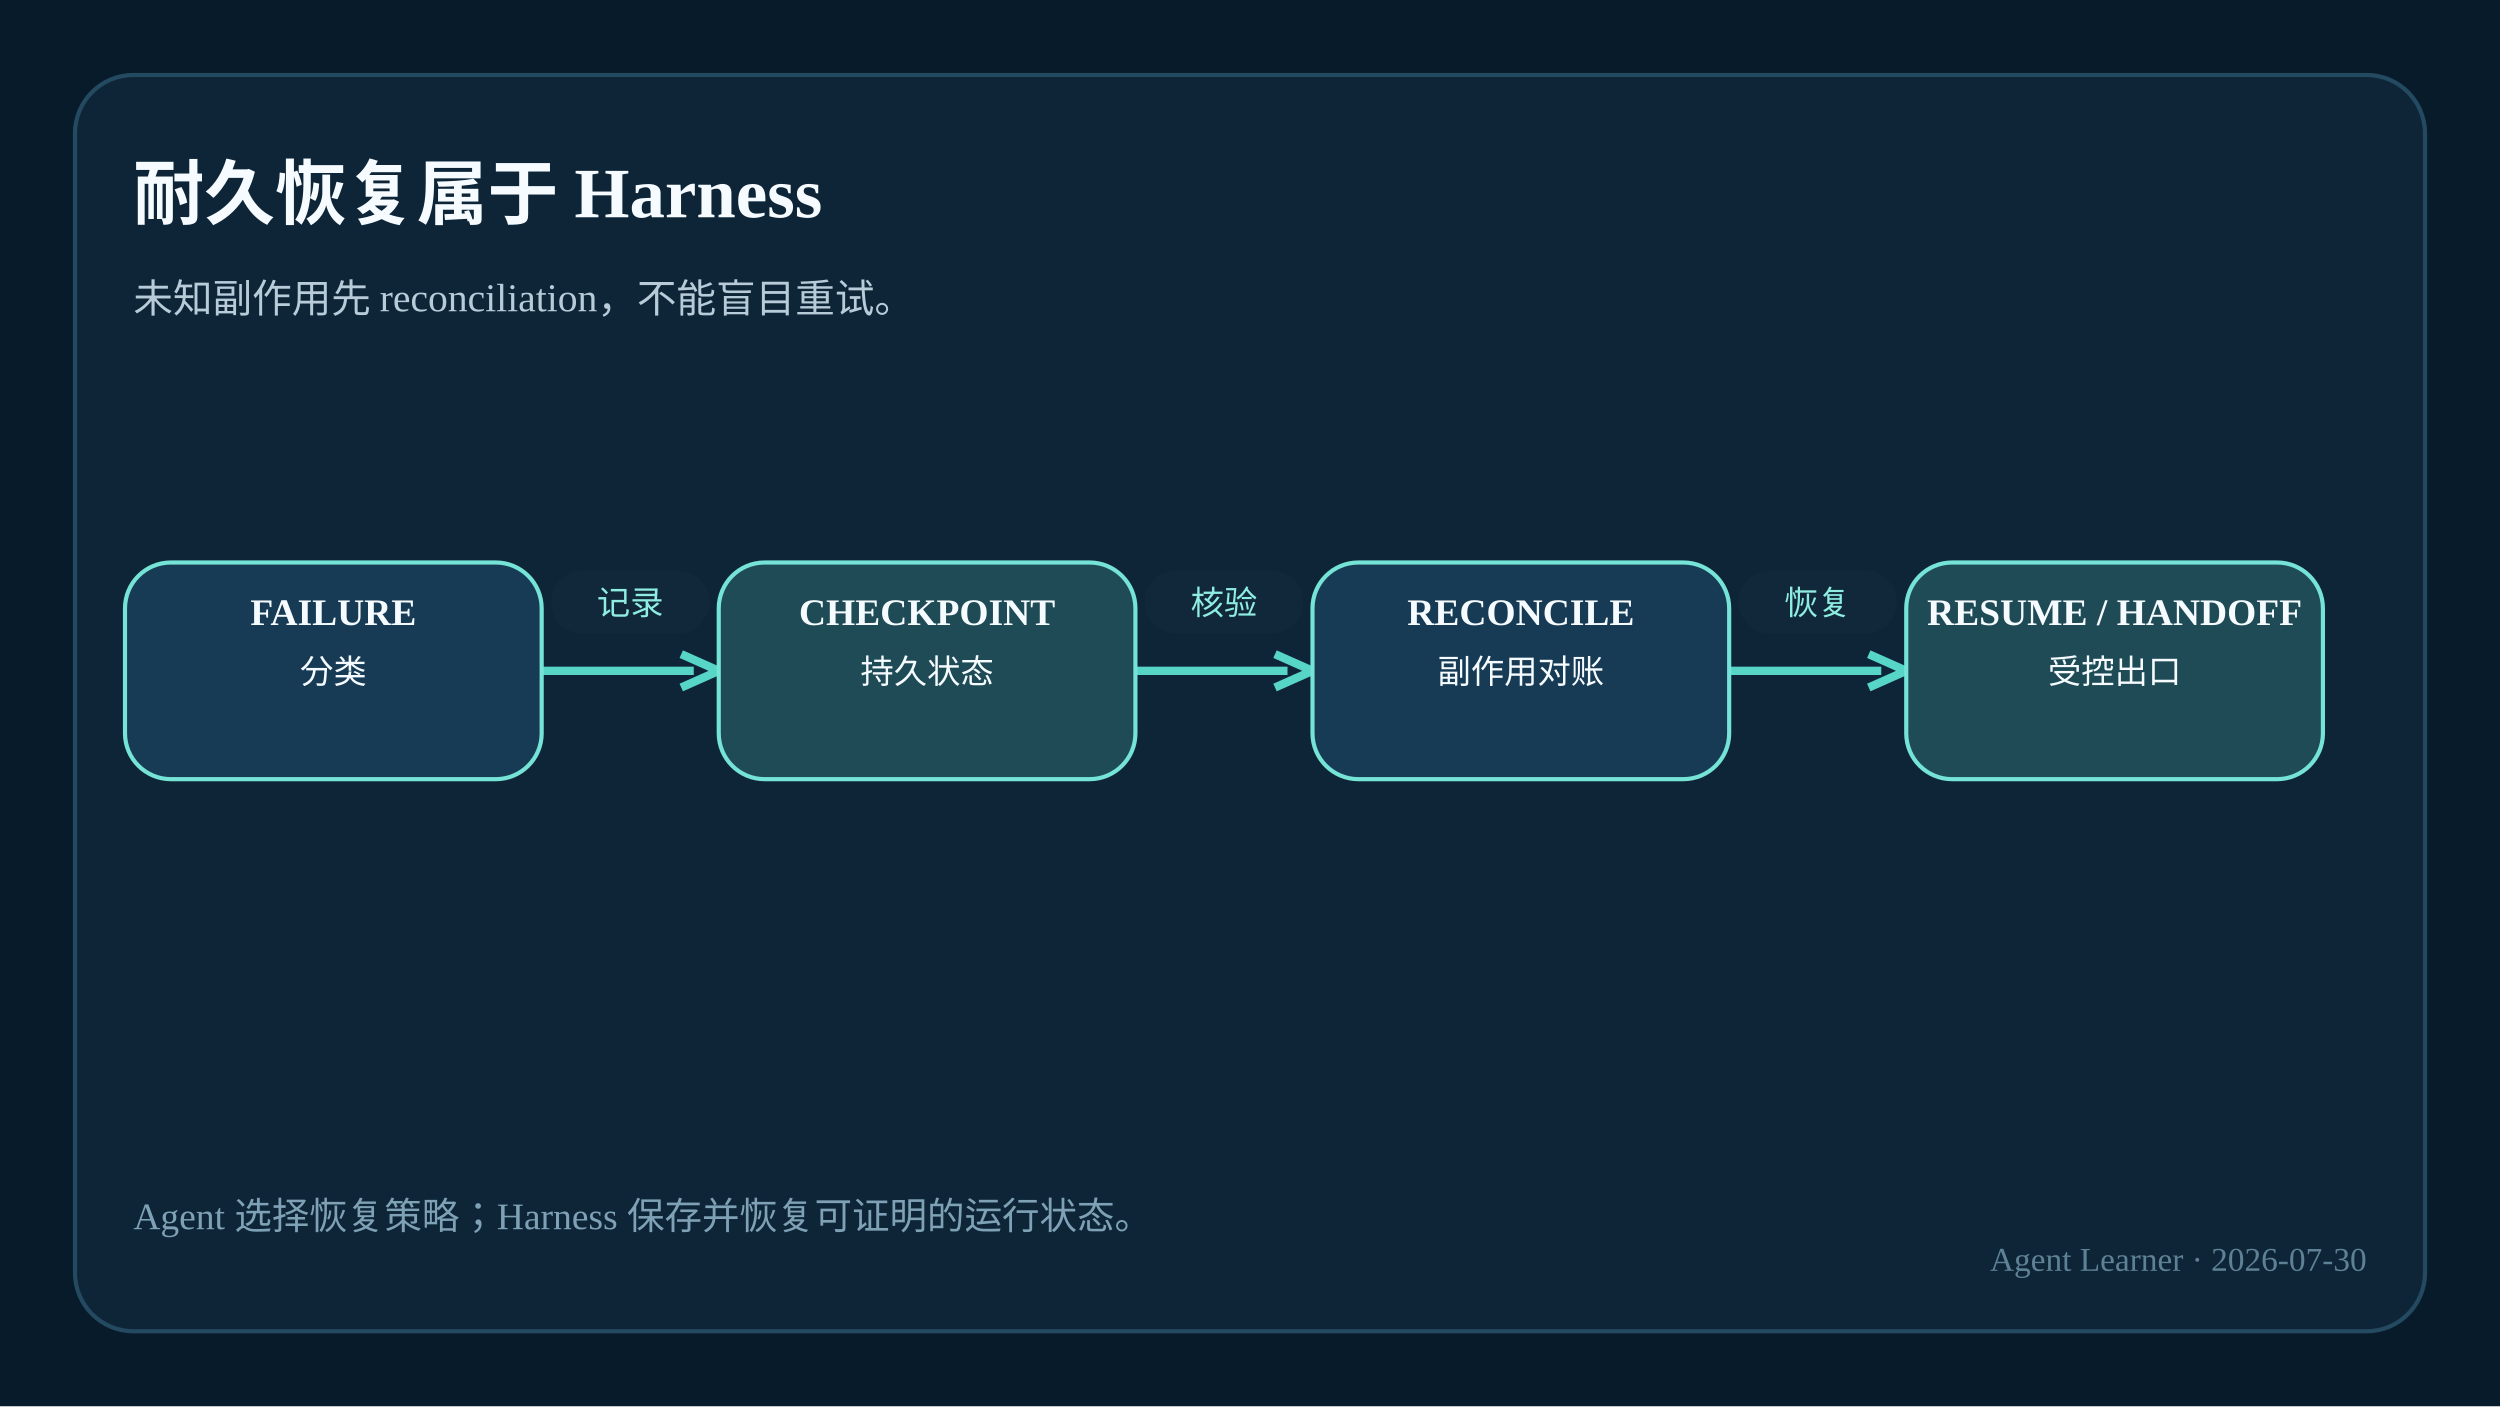
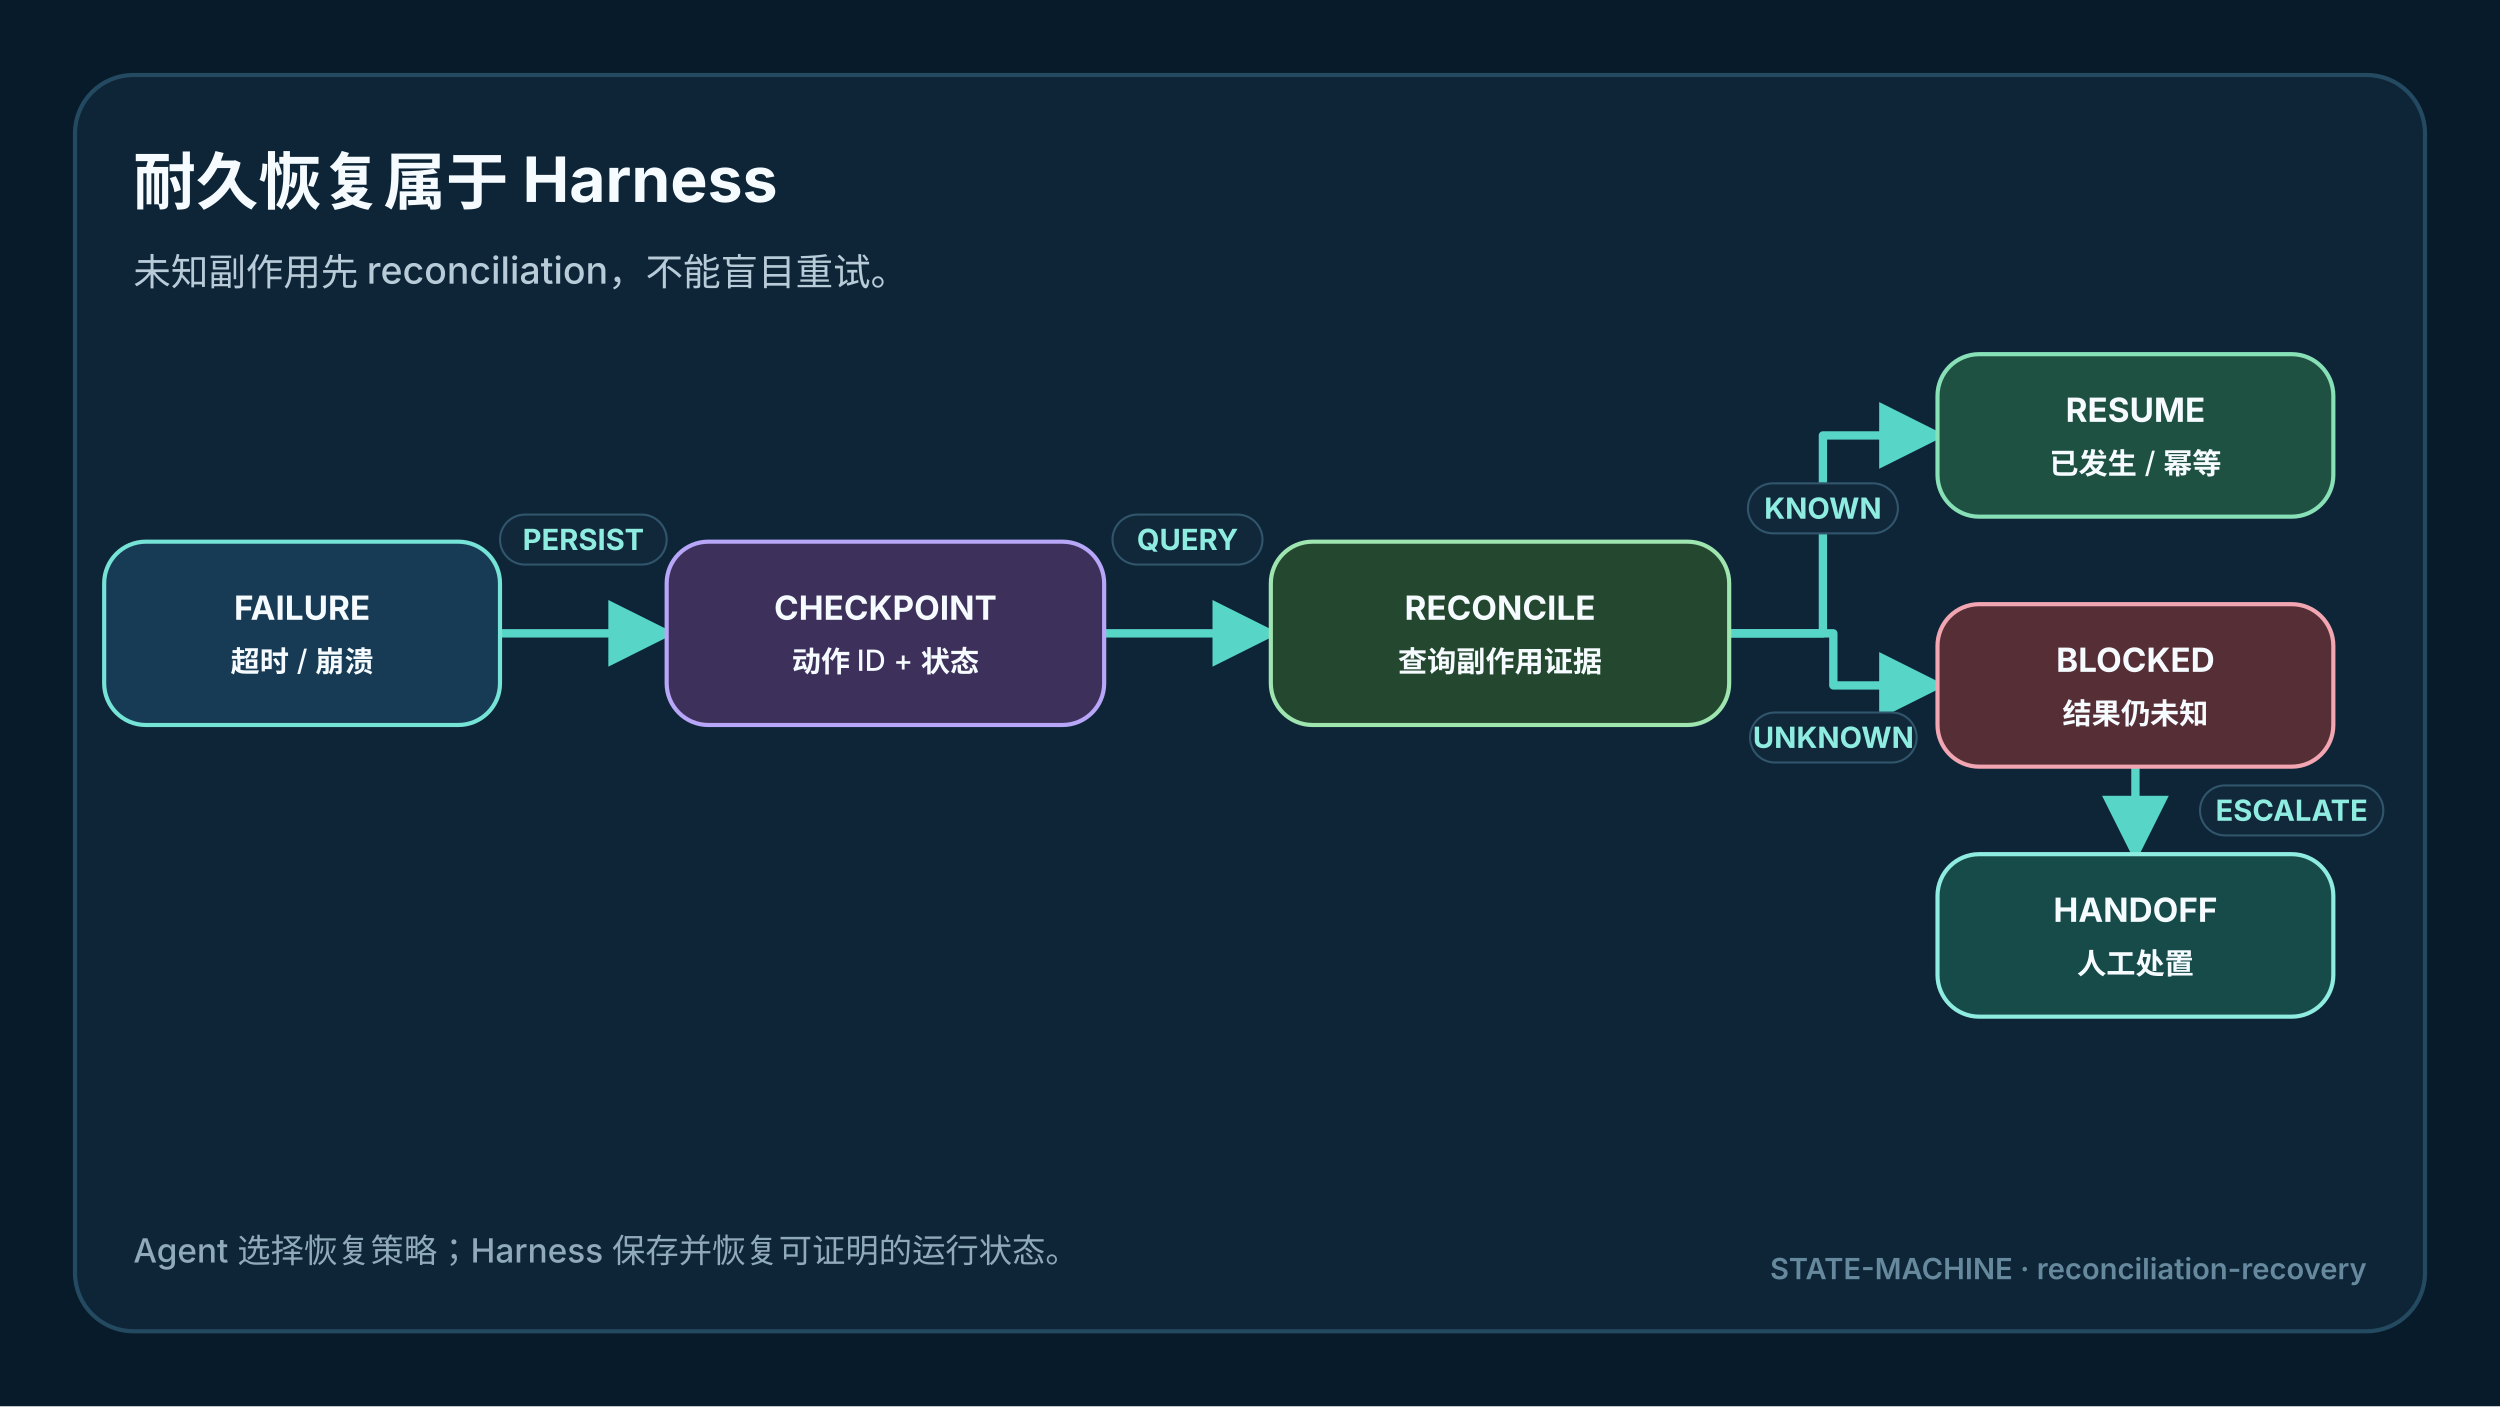
- <svg xmlns="http://www.w3.org/2000/svg" width="1200" height="675" viewBox="0 0 1200 675" role="img" aria-labelledby="title description">
+ <svg xmlns="http://www.w3.org/2000/svg" width="1200" height="675" viewBox="0 0 1200 675" role="img" aria-labelledby="visual-agent-06-durable-recovery-title visual-agent-06-durable-recovery-description">
+   <defs>
+     <marker id="visual-agent-06-durable-recovery-arrow" markerWidth="8" markerHeight="8" refX="7" refY="4" orient="auto">
+       <path d="M0 0 L8 4 L0 8 Z" fill="#57D6C7" />
+     </marker>
+   </defs>
  <rect width="1200" height="675" fill="#081B2A" />
  <rect x="36" y="36" width="1128" height="603" rx="28" fill="#0D2537" stroke="#244A61" stroke-width="2" />
-   <text x="64" y="105" font-size="34" font-weight="750" fill="#F5FBFF">耐久恢复属于 Harness</text>
-   <text x="64" y="150" font-size="19" fill="#B8CBD8">未知副作用先 reconciliation，不能盲目重试。</text>
-   <g data-edge="visual-agent-06-durable-recovery-edge-1">
-     <path d="M 260 322 L 333 322" fill="none" stroke="#57D6C7" stroke-width="4" />
-     <path d="M 327 314 L 345 322 L 327 330" fill="none" stroke="#57D6C7" stroke-width="4" />
-     <rect x="264.5" y="274" width="76" height="30" rx="15" fill="#10283A" />
-     <text x="302.5" y="295" text-anchor="middle" font-size="16" fill="#8EECE1">记录</text>
+   <text x="64" y="98" font-family="Inter, Arial, sans-serif" font-size="30" font-weight="750" fill="#F5FBFF" text-anchor="start">耐久恢复属于 Harness</text>
+   <text x="64" y="137" font-family="Inter, Arial, sans-serif" font-size="18" font-weight="500" fill="#B8CBD8" text-anchor="start">未知副作用先 reconciliation，不能盲目重试。</text>
+   <g data-kind="state-machine">
+     <polyline data-edge="failure-checkpoint" data-from="failure" data-to="checkpoint" data-kind="forward" points="240,304 320,304" fill="none" stroke="#57D6C7" stroke-width="4" stroke-linecap="round" stroke-linejoin="round" marker-end="url(#visual-agent-06-durable-recovery-arrow)" />
+     <g data-edge-label="failure-checkpoint">
+       <rect x="240" y="247" width="80" height="24" rx="12" fill="#10283A" stroke="#31556B" stroke-width="1" />
+       <text x="280" y="264" font-family="Inter, Arial, sans-serif" font-size="14" font-weight="650" fill="#8EECE1" text-anchor="middle">PERSIST</text>
+     </g>
+     <polyline data-edge="checkpoint-reconcile" data-from="checkpoint" data-to="reconcile" data-kind="forward" points="530,304 610,304" fill="none" stroke="#57D6C7" stroke-width="4" stroke-linecap="round" stroke-linejoin="round" marker-end="url(#visual-agent-06-durable-recovery-arrow)" />
+     <g data-edge-label="checkpoint-reconcile">
+       <rect x="534" y="247" width="72" height="24" rx="12" fill="#10283A" stroke="#31556B" stroke-width="1" />
+       <text x="570" y="264" font-family="Inter, Arial, sans-serif" font-size="14" font-weight="650" fill="#8EECE1" text-anchor="middle">QUERY</text>
+     </g>
+     <polyline data-edge="reconcile-resume" data-from="reconcile" data-to="resume" data-kind="forward" points="830,304 875,304 875,209 930,209" fill="none" stroke="#57D6C7" stroke-width="4" stroke-linecap="round" stroke-linejoin="round" marker-end="url(#visual-agent-06-durable-recovery-arrow)" />
+     <g data-edge-label="reconcile-resume">
+       <rect x="839" y="232" width="72" height="24" rx="12" fill="#10283A" stroke="#31556B" stroke-width="1" />
+       <text x="875" y="249" font-family="Inter, Arial, sans-serif" font-size="14" font-weight="650" fill="#8EECE1" text-anchor="middle">KNOWN</text>
+     </g>
+     <polyline data-edge="reconcile-blocked" data-from="reconcile" data-to="blocked" data-kind="forward" points="830,304 880,304 880,329 930,329" fill="none" stroke="#57D6C7" stroke-width="4" stroke-linecap="round" stroke-linejoin="round" marker-end="url(#visual-agent-06-durable-recovery-arrow)" />
+     <g data-edge-label="reconcile-blocked">
+       <rect x="840" y="342" width="80" height="24" rx="12" fill="#10283A" stroke="#31556B" stroke-width="1" />
+       <text x="880" y="359" font-family="Inter, Arial, sans-serif" font-size="14" font-weight="650" fill="#8EECE1" text-anchor="middle">UNKNOWN</text>
+     </g>
+     <polyline data-edge="blocked-handoff" data-from="blocked" data-to="handoff" data-kind="forward" points="1025,368 1025,410" fill="none" stroke="#57D6C7" stroke-width="4" stroke-linecap="round" stroke-linejoin="round" marker-end="url(#visual-agent-06-durable-recovery-arrow)" />
+     <g data-edge-label="blocked-handoff">
+       <rect x="1056" y="377" width="88" height="24" rx="12" fill="#10283A" stroke="#31556B" stroke-width="1" />
+       <text x="1100" y="394" font-family="Inter, Arial, sans-serif" font-size="14" font-weight="650" fill="#8EECE1" text-anchor="middle">ESCALATE</text>
+     </g>
+     <g data-node="failure" data-kind="stage">
+       <rect x="50" y="260" width="190" height="88" rx="20" fill="#173B55" stroke="#75E3D6" stroke-width="2" />
+       <text x="145" y="297.5" font-family="Inter, Arial, sans-serif" font-size="16" font-weight="750" fill="#F5FBFF" text-anchor="middle">FAILURE</text>
+       <text x="145" y="322.5" font-family="Inter, Arial, sans-serif" font-size="14" font-weight="550" fill="#F5FBFF" text-anchor="middle">超时 / 崩溃</text>
+     </g>
+     <g data-node="checkpoint" data-kind="host">
+       <rect x="320" y="260" width="210" height="88" rx="20" fill="#3D315B" stroke="#B8A7F8" stroke-width="2" />
+       <text x="425" y="297.5" font-family="Inter, Arial, sans-serif" font-size="16" font-weight="750" fill="#F5FBFF" text-anchor="middle">CHECKPOINT</text>
+       <text x="425" y="322.5" font-family="Inter, Arial, sans-serif" font-size="14" font-weight="550" fill="#F5FBFF" text-anchor="middle">动作 ID + 状态</text>
+     </g>
+     <g data-node="reconcile" data-kind="evidence">
+       <rect x="610" y="260" width="220" height="88" rx="20" fill="#24482F" stroke="#9FE5B0" stroke-width="2" />
+       <text x="720" y="297.5" font-family="Inter, Arial, sans-serif" font-size="16" font-weight="750" fill="#F5FBFF" text-anchor="middle">RECONCILE</text>
+       <text x="720" y="322.5" font-family="Inter, Arial, sans-serif" font-size="14" font-weight="550" fill="#F5FBFF" text-anchor="middle">查询副作用证据</text>
+     </g>
+     <g data-node="resume" data-kind="outcome">
+       <rect x="930" y="170" width="190" height="78" rx="20" fill="#1E5141" stroke="#88E0B7" stroke-width="2" />
+       <text x="1025" y="202.5" font-family="Inter, Arial, sans-serif" font-size="16" font-weight="750" fill="#F5FBFF" text-anchor="middle">RESUME</text>
+       <text x="1025" y="227.5" font-family="Inter, Arial, sans-serif" font-size="14" font-weight="550" fill="#F5FBFF" text-anchor="middle">已发生 / 幂等</text>
+     </g>
+     <g data-node="blocked" data-kind="blocked">
+       <rect x="930" y="290" width="190" height="78" rx="20" fill="#562E35" stroke="#F2A6B2" stroke-width="2" />
+       <text x="1025" y="322.5" font-family="Inter, Arial, sans-serif" font-size="16" font-weight="750" fill="#F5FBFF" text-anchor="middle">BLOCKED</text>
+       <text x="1025" y="347.5" font-family="Inter, Arial, sans-serif" font-size="14" font-weight="550" fill="#F5FBFF" text-anchor="middle">结果仍未知</text>
+     </g>
+     <g data-node="handoff" data-kind="controlled">
+       <rect x="930" y="410" width="190" height="78" rx="20" fill="#174B4A" stroke="#8EECE1" stroke-width="2" />
+       <text x="1025" y="442.5" font-family="Inter, Arial, sans-serif" font-size="16" font-weight="750" fill="#F5FBFF" text-anchor="middle">HANDOFF</text>
+       <text x="1025" y="467.5" font-family="Inter, Arial, sans-serif" font-size="14" font-weight="550" fill="#F5FBFF" text-anchor="middle">人工处置</text>
+     </g>
  </g>
-   <g data-edge="visual-agent-06-durable-recovery-edge-2">
-     <path d="M 545 322 L 618 322" fill="none" stroke="#57D6C7" stroke-width="4" />
-     <path d="M 612 314 L 630 322 L 612 330" fill="none" stroke="#57D6C7" stroke-width="4" />
-     <rect x="549.5" y="274" width="76" height="30" rx="15" fill="#10283A" />
-     <text x="587.5" y="295" text-anchor="middle" font-size="16" fill="#8EECE1">核验</text>
-   </g>
-   <g data-edge="visual-agent-06-durable-recovery-edge-3">
-     <path d="M 830 322 L 903 322" fill="none" stroke="#57D6C7" stroke-width="4" />
-     <path d="M 897 314 L 915 322 L 897 330" fill="none" stroke="#57D6C7" stroke-width="4" />
-     <rect x="834.5" y="274" width="76" height="30" rx="15" fill="#10283A" />
-     <text x="872.5" y="295" text-anchor="middle" font-size="16" fill="#8EECE1">恢复</text>
-   </g>
-   <g data-node="visual-agent-06-durable-recovery-node-1">
-     <rect x="60" y="270" width="200" height="104" rx="22" fill="#173B55" stroke="#75E3D6" stroke-width="2" />
-     <text x="160" y="300" text-anchor="middle" font-size="18" font-weight="700" fill="#F5FBFF">FAILURE</text>
-     <text x="160" y="328" text-anchor="middle" font-size="16" font-weight="500" fill="#F5FBFF">分类</text>
-   </g>
-   <g data-node="visual-agent-06-durable-recovery-node-2">
-     <rect x="345" y="270" width="200" height="104" rx="22" fill="#1E4B55" stroke="#75E3D6" stroke-width="2" />
-     <text x="445" y="300" text-anchor="middle" font-size="18" font-weight="700" fill="#F5FBFF">CHECKPOINT</text>
-     <text x="445" y="328" text-anchor="middle" font-size="16" font-weight="500" fill="#F5FBFF">持久状态</text>
-   </g>
-   <g data-node="visual-agent-06-durable-recovery-node-3">
-     <rect x="630" y="270" width="200" height="104" rx="22" fill="#173B55" stroke="#75E3D6" stroke-width="2" />
-     <text x="730" y="300" text-anchor="middle" font-size="18" font-weight="700" fill="#F5FBFF">RECONCILE</text>
-     <text x="730" y="328" text-anchor="middle" font-size="16" font-weight="500" fill="#F5FBFF">副作用对账</text>
-   </g>
-   <g data-node="visual-agent-06-durable-recovery-node-4">
-     <rect x="915" y="270" width="200" height="104" rx="22" fill="#1E4B55" stroke="#75E3D6" stroke-width="2" />
-     <text x="1015" y="300" text-anchor="middle" font-size="18" font-weight="700" fill="#F5FBFF">RESUME / HANDOFF</text>
-     <text x="1015" y="328" text-anchor="middle" font-size="16" font-weight="500" fill="#F5FBFF">受控出口</text>
-   </g>
-   <text x="64" y="590" font-size="18" fill="#7FA1B5">Agent 选择恢复策略；Harness 保存并恢复可证明的运行状态。</text>
-   <text x="1136" y="610" text-anchor="end" font-size="16" fill="#5F8195">Agent Learner · 2026-07-30</text>
+   <text x="64" y="606" font-family="Inter, Arial, sans-serif" font-size="16" font-weight="500" fill="#91AABA" text-anchor="start">Agent 选择恢复策略；Harness 保存并恢复可证明的运行状态。</text>
+   <text x="1136" y="614" font-family="Inter, Arial, sans-serif" font-size="14" font-weight="600" fill="#66899D" text-anchor="end">STATE-MACHINE · reconciliation-recovery</text>
</svg>
